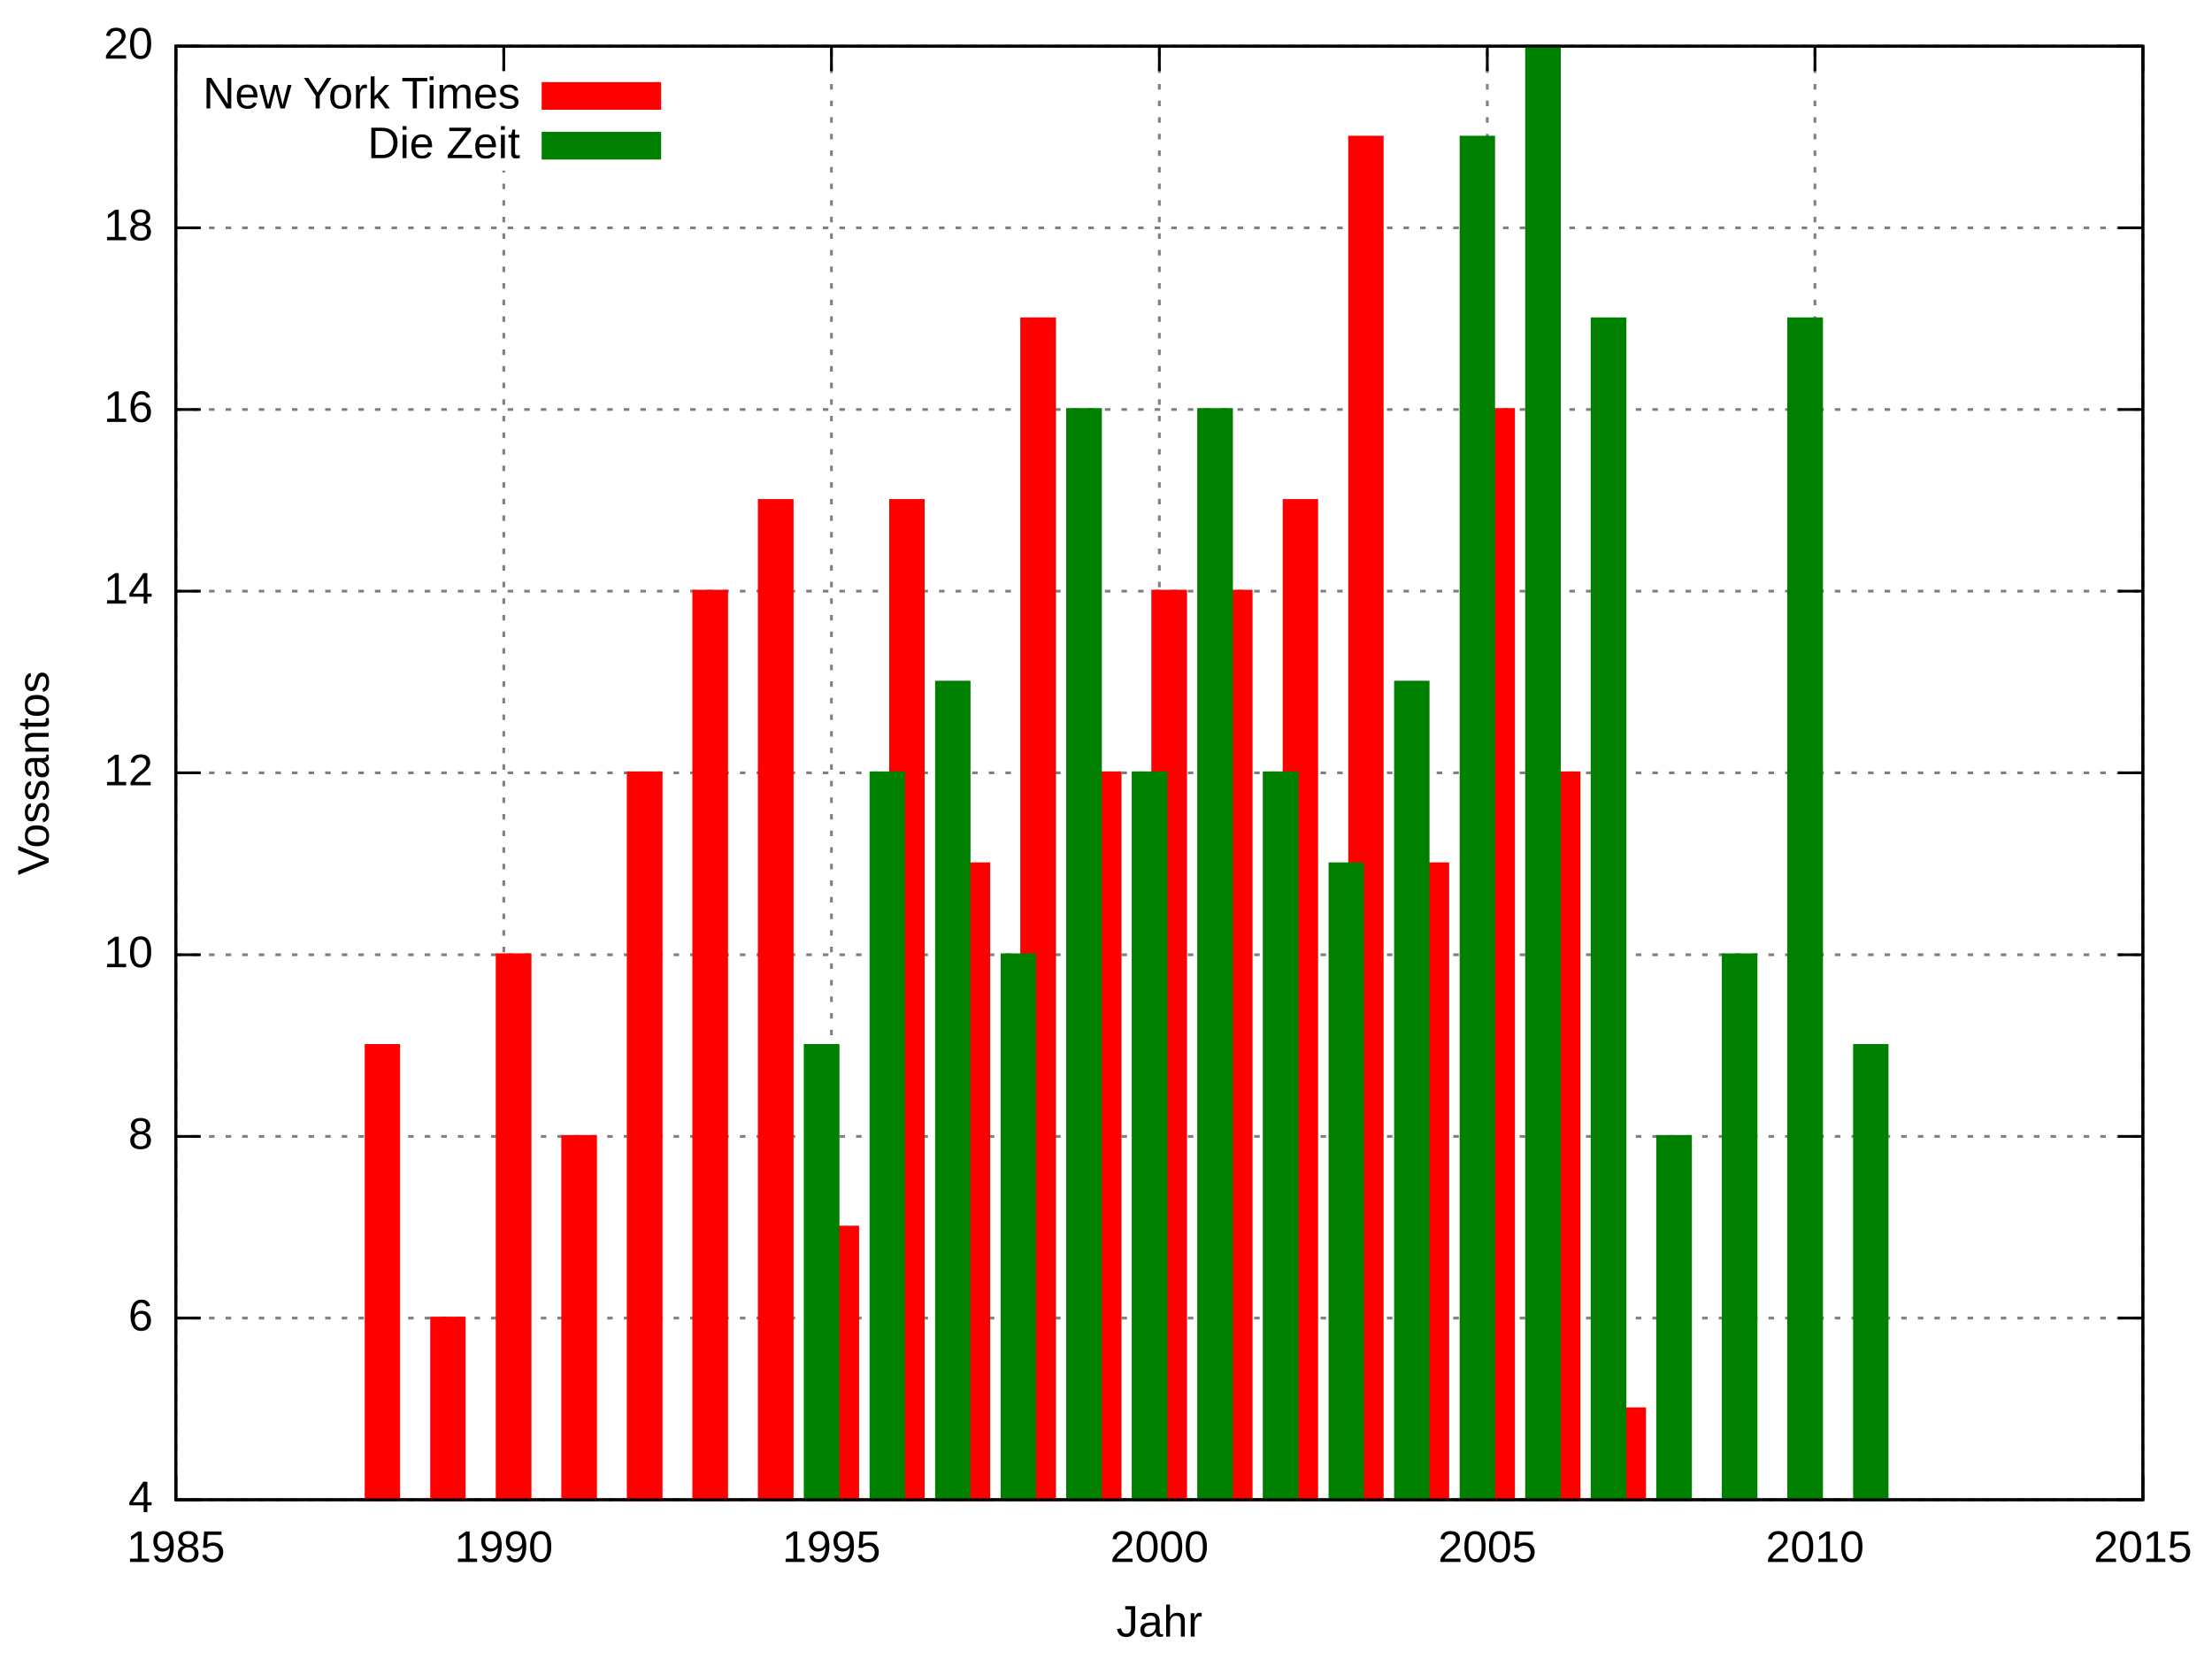
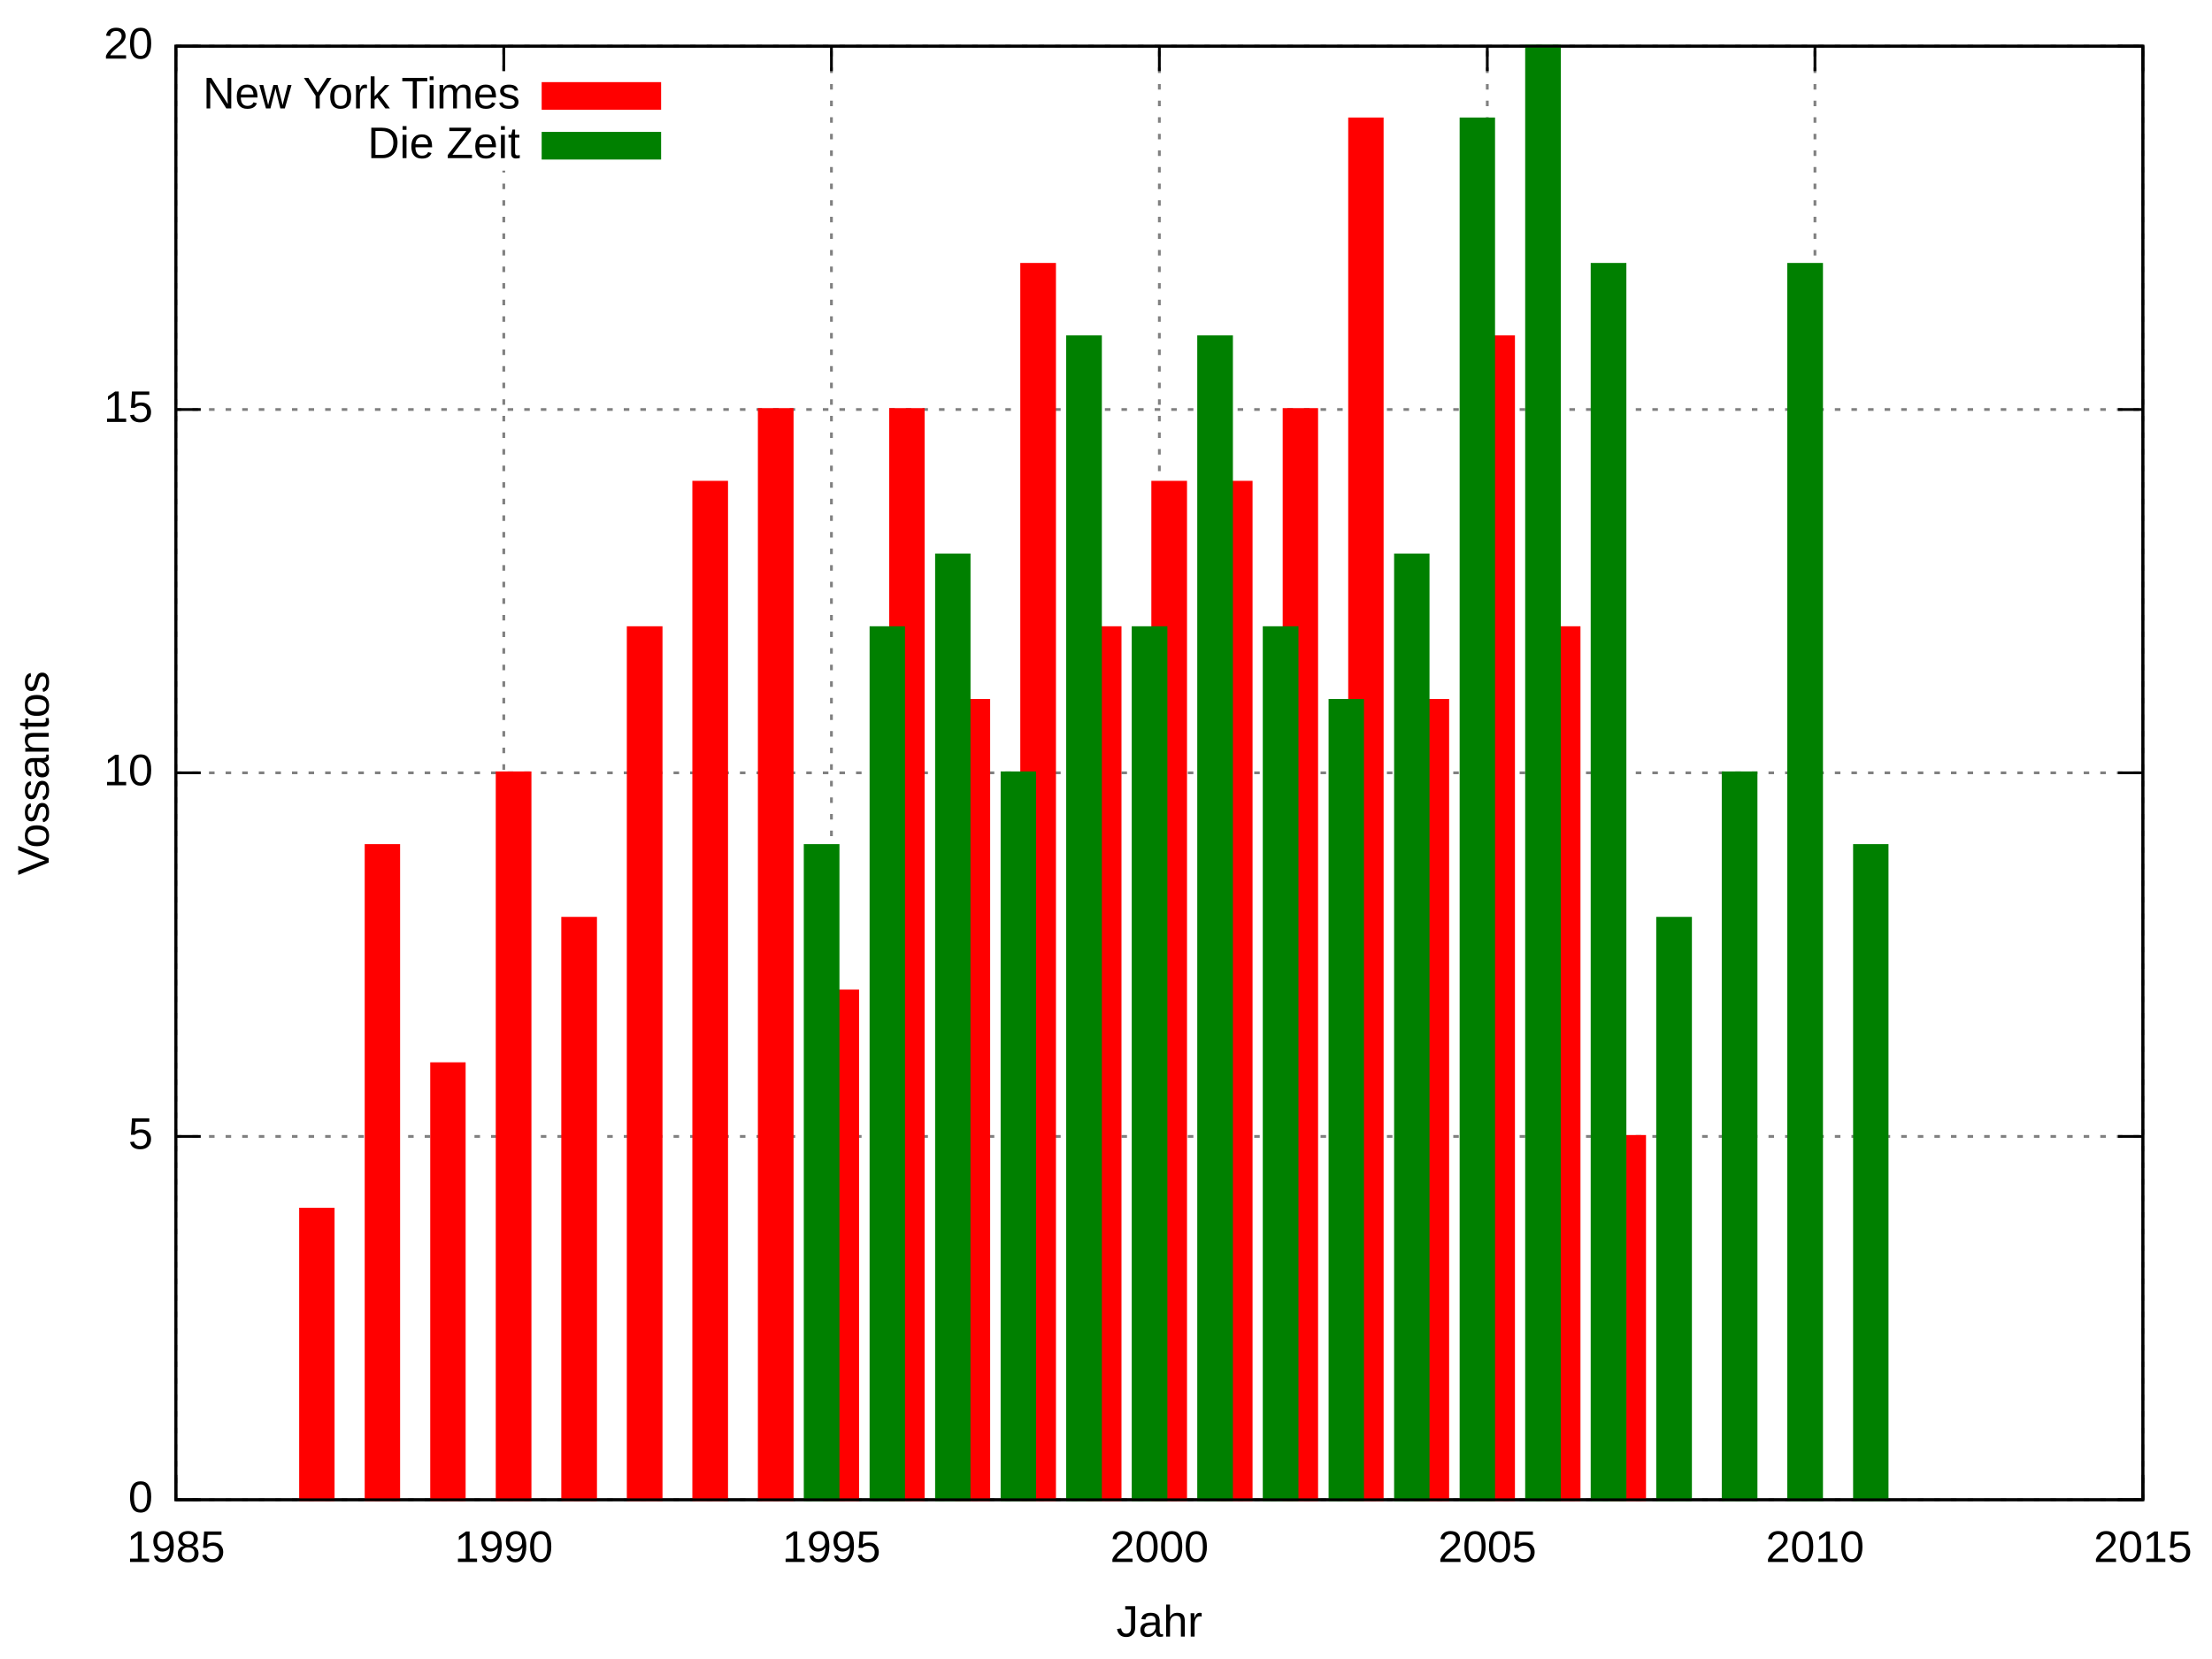
<svg xmlns="http://www.w3.org/2000/svg" xmlns:xlink="http://www.w3.org/1999/xlink" viewBox="0 0 800 600">
  <g id="gnuplot_canvas">
    <rect x="0" y="0" width="800" height="600" fill="none" />
    <defs>
      <circle id="gpDot" r="0.5" stroke-width="0.5" />
      <path id="gpPt0" stroke-width="0.222" stroke="currentColor" d="M-1,0 h2 M0,-1 v2" />
      <path id="gpPt1" stroke-width="0.222" stroke="currentColor" d="M-1,-1 L1,1 M1,-1 L-1,1" />
      <path id="gpPt2" stroke-width="0.222" stroke="currentColor" d="M-1,0 L1,0 M0,-1 L0,1 M-1,-1 L1,1 M-1,1 L1,-1" />
      <rect id="gpPt3" stroke-width="0.222" stroke="currentColor" x="-1" y="-1" width="2" height="2" />
      <rect id="gpPt4" stroke-width="0.222" stroke="currentColor" fill="currentColor" x="-1" y="-1" width="2" height="2" />
      <circle id="gpPt5" stroke-width="0.222" stroke="currentColor" cx="0" cy="0" r="1" />
      <use xlink:href="#gpPt5" id="gpPt6" fill="currentColor" stroke="none" />
      <path id="gpPt7" stroke-width="0.222" stroke="currentColor" d="M0,-1.33 L-1.33,0.67 L1.33,0.67 z" />
      <use xlink:href="#gpPt7" id="gpPt8" fill="currentColor" stroke="none" />
      <use xlink:href="#gpPt7" id="gpPt9" stroke="currentColor" transform="rotate(180)" />
      <use xlink:href="#gpPt9" id="gpPt10" fill="currentColor" stroke="none" />
      <use xlink:href="#gpPt3" id="gpPt11" stroke="currentColor" transform="rotate(45)" />
      <use xlink:href="#gpPt11" id="gpPt12" fill="currentColor" stroke="none" />
      <filter id="greybox" filterUnits="objectBoundingBox" x="0" y="0" height="1" width="1">
        <feFlood flood-color="lightgrey" flood-opacity="1" result="grey" />
        <feComposite in="SourceGraphic" in2="grey" operator="atop" />
      </filter>
    </defs>
    <g style="fill:none; color:white; stroke:currentColor; stroke-width:1.00; stroke-linecap:butt; stroke-linejoin:miter">
</g>
    <g style="fill:none; color:black; stroke:currentColor; stroke-width:1.00; stroke-linecap:butt; stroke-linejoin:miter">
</g>
    <g style="fill:none; color:gray; stroke:currentColor; stroke-width:1.00; stroke-linecap:butt; stroke-linejoin:miter">
      <path stroke="gray" stroke-dasharray=" 2,4" class="gridline" d="M63.6,542.4 L775.0,542.4  " />
    </g>
    <g style="fill:none; color:black; stroke:currentColor; stroke-width:1.00; stroke-linecap:butt; stroke-linejoin:miter">
      <path stroke="black" d="M63.6,542.4 L72.6,542.4 M775.0,542.4 L766.0,542.4  " />
      <g transform="translate(55.3,546.9)" style="stroke:none; fill:black; font-family:Arial; font-size:12.00pt; text-anchor:end">
        <text>
-           <tspan> 4</tspan>
-         </text>
-       </g>
-     </g>
-     <g style="fill:none; color:gray; stroke:currentColor; stroke-width:1.00; stroke-linecap:butt; stroke-linejoin:miter">
-       <path stroke="gray" stroke-dasharray=" 2,4" class="gridline" d="M63.6,476.7 L775.0,476.7  " />
-     </g>
-     <g style="fill:none; color:black; stroke:currentColor; stroke-width:1.00; stroke-linecap:butt; stroke-linejoin:miter">
-       <path stroke="black" d="M63.6,476.7 L72.6,476.7 M775.0,476.7 L766.0,476.7  " />
-       <g transform="translate(55.3,481.2)" style="stroke:none; fill:black; font-family:Arial; font-size:12.00pt; text-anchor:end">
-         <text>
-           <tspan> 6</tspan>
+           <tspan> 0</tspan>
        </text>
      </g>
    </g>
    <g style="fill:none; color:gray; stroke:currentColor; stroke-width:1.00; stroke-linecap:butt; stroke-linejoin:miter">
      <path stroke="gray" stroke-dasharray=" 2,4" class="gridline" d="M63.6,411.0 L775.0,411.0  " />
    </g>
    <g style="fill:none; color:black; stroke:currentColor; stroke-width:1.00; stroke-linecap:butt; stroke-linejoin:miter">
      <path stroke="black" d="M63.6,411.0 L72.6,411.0 M775.0,411.0 L766.0,411.0  " />
      <g transform="translate(55.3,415.5)" style="stroke:none; fill:black; font-family:Arial; font-size:12.00pt; text-anchor:end">
        <text>
-           <tspan> 8</tspan>
-         </text>
-       </g>
-     </g>
-     <g style="fill:none; color:gray; stroke:currentColor; stroke-width:1.00; stroke-linecap:butt; stroke-linejoin:miter">
-       <path stroke="gray" stroke-dasharray=" 2,4" class="gridline" d="M63.6,345.3 L775.0,345.3  " />
-     </g>
-     <g style="fill:none; color:black; stroke:currentColor; stroke-width:1.00; stroke-linecap:butt; stroke-linejoin:miter">
-       <path stroke="black" d="M63.6,345.3 L72.6,345.3 M775.0,345.3 L766.0,345.3  " />
-       <g transform="translate(55.3,349.8)" style="stroke:none; fill:black; font-family:Arial; font-size:12.00pt; text-anchor:end">
-         <text>
-           <tspan> 10</tspan>
+           <tspan> 5</tspan>
        </text>
      </g>
    </g>
    <g style="fill:none; color:gray; stroke:currentColor; stroke-width:1.00; stroke-linecap:butt; stroke-linejoin:miter">
      <path stroke="gray" stroke-dasharray=" 2,4" class="gridline" d="M63.6,279.5 L775.0,279.5  " />
    </g>
    <g style="fill:none; color:black; stroke:currentColor; stroke-width:1.00; stroke-linecap:butt; stroke-linejoin:miter">
      <path stroke="black" d="M63.6,279.5 L72.6,279.5 M775.0,279.5 L766.0,279.5  " />
      <g transform="translate(55.3,284.0)" style="stroke:none; fill:black; font-family:Arial; font-size:12.00pt; text-anchor:end">
        <text>
-           <tspan> 12</tspan>
-         </text>
-       </g>
-     </g>
-     <g style="fill:none; color:gray; stroke:currentColor; stroke-width:1.00; stroke-linecap:butt; stroke-linejoin:miter">
-       <path stroke="gray" stroke-dasharray=" 2,4" class="gridline" d="M63.6,213.8 L775.0,213.8  " />
-     </g>
-     <g style="fill:none; color:black; stroke:currentColor; stroke-width:1.00; stroke-linecap:butt; stroke-linejoin:miter">
-       <path stroke="black" d="M63.6,213.8 L72.6,213.8 M775.0,213.8 L766.0,213.8  " />
-       <g transform="translate(55.3,218.3)" style="stroke:none; fill:black; font-family:Arial; font-size:12.00pt; text-anchor:end">
-         <text>
-           <tspan> 14</tspan>
+           <tspan> 10</tspan>
        </text>
      </g>
    </g>
    <g style="fill:none; color:gray; stroke:currentColor; stroke-width:1.00; stroke-linecap:butt; stroke-linejoin:miter">
      <path stroke="gray" stroke-dasharray=" 2,4" class="gridline" d="M63.6,148.1 L775.0,148.1  " />
    </g>
    <g style="fill:none; color:black; stroke:currentColor; stroke-width:1.00; stroke-linecap:butt; stroke-linejoin:miter">
      <path stroke="black" d="M63.6,148.1 L72.6,148.1 M775.0,148.1 L766.0,148.1  " />
      <g transform="translate(55.3,152.6)" style="stroke:none; fill:black; font-family:Arial; font-size:12.00pt; text-anchor:end">
        <text>
-           <tspan> 16</tspan>
-         </text>
-       </g>
-     </g>
-     <g style="fill:none; color:gray; stroke:currentColor; stroke-width:1.00; stroke-linecap:butt; stroke-linejoin:miter">
-       <path stroke="gray" stroke-dasharray=" 2,4" class="gridline" d="M63.6,82.4 L775.0,82.4  " />
-     </g>
-     <g style="fill:none; color:black; stroke:currentColor; stroke-width:1.00; stroke-linecap:butt; stroke-linejoin:miter">
-       <path stroke="black" d="M63.6,82.4 L72.6,82.4 M775.0,82.4 L766.0,82.4  " />
-       <g transform="translate(55.3,86.9)" style="stroke:none; fill:black; font-family:Arial; font-size:12.00pt; text-anchor:end">
-         <text>
-           <tspan> 18</tspan>
+           <tspan> 15</tspan>
        </text>
      </g>
    </g>
    <g style="fill:none; color:gray; stroke:currentColor; stroke-width:1.00; stroke-linecap:butt; stroke-linejoin:miter">
      <path stroke="gray" stroke-dasharray=" 2,4" class="gridline" d="M63.6,16.7 L775.0,16.7  " />
    </g>
    <g style="fill:none; color:black; stroke:currentColor; stroke-width:1.00; stroke-linecap:butt; stroke-linejoin:miter">
      <path stroke="black" d="M63.6,16.7 L72.6,16.7 M775.0,16.7 L766.0,16.7  " />
      <g transform="translate(55.3,21.2)" style="stroke:none; fill:black; font-family:Arial; font-size:12.00pt; text-anchor:end">
        <text>
          <tspan> 20</tspan>
        </text>
      </g>
    </g>
    <g style="fill:none; color:gray; stroke:currentColor; stroke-width:1.00; stroke-linecap:butt; stroke-linejoin:miter">
      <path stroke="gray" stroke-dasharray=" 2,4" class="gridline" d="M63.6,542.4 L63.6,16.7  " />
    </g>
    <g style="fill:none; color:black; stroke:currentColor; stroke-width:1.00; stroke-linecap:butt; stroke-linejoin:miter">
      <path stroke="black" d="M63.6,542.4 L63.6,533.4 M63.6,16.7 L63.6,25.7  " />
      <g transform="translate(63.6,564.9)" style="stroke:none; fill:black; font-family:Arial; font-size:12.00pt; text-anchor:middle">
        <text>
          <tspan> 1985</tspan>
        </text>
      </g>
    </g>
    <g style="fill:none; color:gray; stroke:currentColor; stroke-width:1.00; stroke-linecap:butt; stroke-linejoin:miter">
      <path stroke="gray" stroke-dasharray=" 2,4" class="gridline" d="M182.2,542.4 L182.2,61.7 M182.2,25.7 L182.2,16.7  " />
    </g>
    <g style="fill:none; color:black; stroke:currentColor; stroke-width:1.00; stroke-linecap:butt; stroke-linejoin:miter">
      <path stroke="black" d="M182.2,542.4 L182.2,533.4 M182.2,16.7 L182.2,25.7  " />
      <g transform="translate(182.2,564.9)" style="stroke:none; fill:black; font-family:Arial; font-size:12.00pt; text-anchor:middle">
        <text>
          <tspan> 1990</tspan>
        </text>
      </g>
    </g>
    <g style="fill:none; color:gray; stroke:currentColor; stroke-width:1.00; stroke-linecap:butt; stroke-linejoin:miter">
      <path stroke="gray" stroke-dasharray=" 2,4" class="gridline" d="M300.7,542.4 L300.7,16.7  " />
    </g>
    <g style="fill:none; color:black; stroke:currentColor; stroke-width:1.00; stroke-linecap:butt; stroke-linejoin:miter">
      <path stroke="black" d="M300.7,542.4 L300.7,533.4 M300.7,16.7 L300.7,25.7  " />
      <g transform="translate(300.7,564.9)" style="stroke:none; fill:black; font-family:Arial; font-size:12.00pt; text-anchor:middle">
        <text>
          <tspan> 1995</tspan>
        </text>
      </g>
    </g>
    <g style="fill:none; color:gray; stroke:currentColor; stroke-width:1.00; stroke-linecap:butt; stroke-linejoin:miter">
      <path stroke="gray" stroke-dasharray=" 2,4" class="gridline" d="M419.3,542.4 L419.3,16.7  " />
    </g>
    <g style="fill:none; color:black; stroke:currentColor; stroke-width:1.00; stroke-linecap:butt; stroke-linejoin:miter">
      <path stroke="black" d="M419.3,542.4 L419.3,533.4 M419.3,16.7 L419.3,25.7  " />
      <g transform="translate(419.3,564.9)" style="stroke:none; fill:black; font-family:Arial; font-size:12.00pt; text-anchor:middle">
        <text>
          <tspan> 2000</tspan>
        </text>
      </g>
    </g>
    <g style="fill:none; color:gray; stroke:currentColor; stroke-width:1.00; stroke-linecap:butt; stroke-linejoin:miter">
      <path stroke="gray" stroke-dasharray=" 2,4" class="gridline" d="M537.9,542.4 L537.9,16.7  " />
    </g>
    <g style="fill:none; color:black; stroke:currentColor; stroke-width:1.00; stroke-linecap:butt; stroke-linejoin:miter">
      <path stroke="black" d="M537.9,542.4 L537.9,533.4 M537.9,16.7 L537.9,25.7  " />
      <g transform="translate(537.9,564.9)" style="stroke:none; fill:black; font-family:Arial; font-size:12.00pt; text-anchor:middle">
        <text>
          <tspan> 2005</tspan>
        </text>
      </g>
    </g>
    <g style="fill:none; color:gray; stroke:currentColor; stroke-width:1.00; stroke-linecap:butt; stroke-linejoin:miter">
      <path stroke="gray" stroke-dasharray=" 2,4" class="gridline" d="M656.4,542.4 L656.4,16.7  " />
    </g>
    <g style="fill:none; color:black; stroke:currentColor; stroke-width:1.00; stroke-linecap:butt; stroke-linejoin:miter">
      <path stroke="black" d="M656.4,542.4 L656.4,533.4 M656.4,16.7 L656.4,25.7  " />
      <g transform="translate(656.4,564.9)" style="stroke:none; fill:black; font-family:Arial; font-size:12.00pt; text-anchor:middle">
        <text>
          <tspan> 2010</tspan>
        </text>
      </g>
    </g>
    <g style="fill:none; color:gray; stroke:currentColor; stroke-width:1.00; stroke-linecap:butt; stroke-linejoin:miter">
      <path stroke="gray" stroke-dasharray=" 2,4" class="gridline" d="M775.0,542.4 L775.0,16.7  " />
    </g>
    <g style="fill:none; color:black; stroke:currentColor; stroke-width:1.00; stroke-linecap:butt; stroke-linejoin:miter">
      <path stroke="black" d="M775.0,542.4 L775.0,533.4 M775.0,16.7 L775.0,25.7  " />
      <g transform="translate(775.0,564.9)" style="stroke:none; fill:black; font-family:Arial; font-size:12.00pt; text-anchor:middle">
        <text>
          <tspan> 2015</tspan>
        </text>
      </g>
      <path stroke="black" d="M63.6,16.7 L63.6,542.4 L775.0,542.4 L775.0,16.7 L63.6,16.7 Z  " />
      <g transform="translate(17.6,279.6) rotate(270)" style="stroke:none; fill:black; font-family:Arial; font-size:12.00pt; text-anchor:middle">
        <text>
          <tspan>Vossantos</tspan>
        </text>
      </g>
      <g transform="translate(419.3,591.9)" style="stroke:none; fill:black; font-family:Arial; font-size:12.00pt; text-anchor:middle">
        <text>
          <tspan>Jahr</tspan>
        </text>
      </g>
    </g>
    <g id="gnuplot_plot_1">
      <g style="fill:none; color:red; stroke:currentColor; stroke-width:1.00; stroke-linecap:butt; stroke-linejoin:miter">
        <g transform="translate(188.1,39.2)" style="stroke:none; fill:black; font-family:Arial; font-size:12.00pt; text-anchor:end">
          <text>
            <tspan>New York Times</tspan>
          </text>
        </g>
        <g style="stroke:none; shape-rendering:crispEdges">
          <polygon fill="currentColor" points="196.4,39.2 238.6,39.2 238.6,30.2 196.4,30.2 " />
        </g>
        <path d="M196.4,39.2 L238.6,39.2 L238.6,30.2 L196.4,30.2 L196.4,39.2 Z  " />
        <g style="stroke:none; shape-rendering:crispEdges">
-           <polygon fill="currentColor" points="132.4,542.4 144.3,542.4 144.3,378.0 132.4,378.0 " />
-         </g>
-         <path d="M132.4,542.4 L132.4,378.1 L144.2,378.1 L144.2,542.4 L132.4,542.4 Z  " />
-         <g style="stroke:none; shape-rendering:crispEdges">
-           <polygon fill="currentColor" points="156.1,542.4 168.0,542.4 168.0,476.6 156.1,476.6 " />
-         </g>
-         <path d="M156.1,542.4 L156.1,476.7 L167.9,476.7 L167.9,542.4 L156.1,542.4 Z  " />
-         <g style="stroke:none; shape-rendering:crispEdges">
-           <polygon fill="currentColor" points="179.8,542.4 191.8,542.4 191.8,345.2 179.8,345.2 " />
-         </g>
-         <path d="M179.8,542.4 L179.8,345.3 L191.7,345.3 L191.7,542.4 L179.8,542.4 Z  " />
-         <g style="stroke:none; shape-rendering:crispEdges">
-           <polygon fill="currentColor" points="203.5,542.4 215.5,542.4 215.5,410.9 203.5,410.9 " />
-         </g>
-         <path d="M203.5,542.4 L203.5,411.0 L215.4,411.0 L215.4,542.4 L203.5,542.4 Z  " />
-         <g style="stroke:none; shape-rendering:crispEdges">
-           <polygon fill="currentColor" points="227.2,542.4 239.2,542.4 239.2,279.4 227.2,279.4 " />
-         </g>
-         <path d="M227.2,542.4 L227.2,279.5 L239.1,279.5 L239.1,542.4 L227.2,542.4 Z  " />
-         <g style="stroke:none; shape-rendering:crispEdges">
-           <polygon fill="currentColor" points="250.9,542.4 262.9,542.4 262.9,213.7 250.9,213.7 " />
-         </g>
-         <path d="M250.9,542.4 L250.9,213.8 L262.8,213.8 L262.8,542.4 L250.9,542.4 Z  " />
-         <g style="stroke:none; shape-rendering:crispEdges">
-           <polygon fill="currentColor" points="274.6,542.4 286.6,542.4 286.6,180.9 274.6,180.9 " />
-         </g>
-         <path d="M274.6,542.4 L274.6,181.0 L286.5,181.0 L286.5,542.4 L274.6,542.4 Z  " />
-         <g style="stroke:none; shape-rendering:crispEdges">
-           <polygon fill="currentColor" points="298.4,542.4 310.3,542.4 310.3,443.7 298.4,443.7 " />
-         </g>
-         <path d="M298.4,542.4 L298.4,443.8 L310.2,443.8 L310.2,542.4 L298.4,542.4 Z  " />
-         <g style="stroke:none; shape-rendering:crispEdges">
-           <polygon fill="currentColor" points="322.1,542.4 334.0,542.4 334.0,180.9 322.1,180.9 " />
-         </g>
-         <path d="M322.1,542.4 L322.1,181.0 L333.9,181.0 L333.9,542.4 L322.1,542.4 Z  " />
-         <g style="stroke:none; shape-rendering:crispEdges">
-           <polygon fill="currentColor" points="345.8,542.4 357.7,542.4 357.7,312.3 345.8,312.3 " />
-         </g>
-         <path d="M345.8,542.4 L345.8,312.4 L357.6,312.4 L357.6,542.4 L345.8,542.4 Z  " />
-         <g style="stroke:none; shape-rendering:crispEdges">
-           <polygon fill="currentColor" points="369.5,542.4 381.5,542.4 381.5,115.2 369.5,115.2 " />
-         </g>
-         <path d="M369.5,542.4 L369.5,115.3 L381.4,115.3 L381.4,542.4 L369.5,542.4 Z  " />
-         <g style="stroke:none; shape-rendering:crispEdges">
-           <polygon fill="currentColor" points="393.2,542.4 405.2,542.4 405.2,279.4 393.2,279.4 " />
-         </g>
-         <path d="M393.2,542.4 L393.2,279.5 L405.1,279.5 L405.1,542.4 L393.2,542.4 Z  " />
-         <g style="stroke:none; shape-rendering:crispEdges">
-           <polygon fill="currentColor" points="416.9,542.4 428.9,542.4 428.9,213.7 416.9,213.7 " />
-         </g>
-         <path d="M416.9,542.4 L416.9,213.8 L428.8,213.8 L428.8,542.4 L416.9,542.4 Z  " />
-         <g style="stroke:none; shape-rendering:crispEdges">
-           <polygon fill="currentColor" points="440.6,542.4 452.6,542.4 452.6,213.7 440.6,213.7 " />
-         </g>
-         <path d="M440.6,542.4 L440.6,213.8 L452.5,213.8 L452.5,542.4 L440.6,542.4 Z  " />
-         <g style="stroke:none; shape-rendering:crispEdges">
-           <polygon fill="currentColor" points="464.4,542.4 476.3,542.4 476.3,180.9 464.4,180.9 " />
-         </g>
-         <path d="M464.4,542.4 L464.4,181.0 L476.2,181.0 L476.2,542.4 L464.4,542.4 Z  " />
-         <g style="stroke:none; shape-rendering:crispEdges">
-           <polygon fill="currentColor" points="488.1,542.4 500.0,542.4 500.0,49.5 488.1,49.5 " />
-         </g>
-         <path d="M488.1,542.4 L488.1,49.6 L499.9,49.6 L499.9,542.4 L488.1,542.4 Z  " />
-         <g style="stroke:none; shape-rendering:crispEdges">
-           <polygon fill="currentColor" points="511.8,542.4 523.7,542.4 523.7,312.3 511.8,312.3 " />
-         </g>
-         <path d="M511.8,542.4 L511.8,312.4 L523.6,312.4 L523.6,542.4 L511.8,542.4 Z  " />
-         <g style="stroke:none; shape-rendering:crispEdges">
-           <polygon fill="currentColor" points="535.5,542.4 547.5,542.4 547.5,148.0 535.5,148.0 " />
-         </g>
-         <path d="M535.5,542.4 L535.5,148.1 L547.4,148.1 L547.4,542.4 L535.5,542.4 Z  " />
-         <g style="stroke:none; shape-rendering:crispEdges">
-           <polygon fill="currentColor" points="559.2,542.4 571.2,542.4 571.2,279.4 559.2,279.4 " />
-         </g>
-         <path d="M559.2,542.4 L559.2,279.5 L571.1,279.5 L571.1,542.4 L559.2,542.4 Z  " />
-         <g style="stroke:none; shape-rendering:crispEdges">
-           <polygon fill="currentColor" points="582.9,542.4 594.9,542.4 594.9,509.4 582.9,509.4 " />
-         </g>
-         <path d="M582.9,542.4 L582.9,509.5 L594.8,509.5 L594.8,542.4 L582.9,542.4 Z  " />
+           <polygon fill="currentColor" points="108.7,542.4 120.6,542.4 120.6,437.2 108.7,437.2 " />
+         </g>
+         <path d="M108.7,542.4 L108.7,437.3 L120.5,437.3 L120.5,542.4 L108.7,542.4 Z  " />
+         <g style="stroke:none; shape-rendering:crispEdges">
+           <polygon fill="currentColor" points="132.4,542.4 144.3,542.4 144.3,305.7 132.4,305.7 " />
+         </g>
+         <path d="M132.4,542.4 L132.4,305.8 L144.2,305.8 L144.2,542.4 L132.4,542.4 Z  " />
+         <g style="stroke:none; shape-rendering:crispEdges">
+           <polygon fill="currentColor" points="156.1,542.4 168.0,542.4 168.0,384.6 156.1,384.6 " />
+         </g>
+         <path d="M156.1,542.4 L156.1,384.7 L167.9,384.7 L167.9,542.4 L156.1,542.4 Z  " />
+         <g style="stroke:none; shape-rendering:crispEdges">
+           <polygon fill="currentColor" points="179.8,542.4 191.8,542.4 191.8,279.4 179.8,279.4 " />
+         </g>
+         <path d="M179.8,542.4 L179.8,279.5 L191.7,279.5 L191.7,542.4 L179.8,542.4 Z  " />
+         <g style="stroke:none; shape-rendering:crispEdges">
+           <polygon fill="currentColor" points="203.5,542.4 215.5,542.4 215.5,332.0 203.5,332.0 " />
+         </g>
+         <path d="M203.5,542.4 L203.5,332.1 L215.4,332.1 L215.4,542.4 L203.5,542.4 Z  " />
+         <g style="stroke:none; shape-rendering:crispEdges">
+           <polygon fill="currentColor" points="227.2,542.4 239.2,542.4 239.2,226.9 227.2,226.9 " />
+         </g>
+         <path d="M227.2,542.4 L227.2,227.0 L239.1,227.0 L239.1,542.4 L227.2,542.4 Z  " />
+         <g style="stroke:none; shape-rendering:crispEdges">
+           <polygon fill="currentColor" points="250.9,542.4 262.9,542.4 262.9,174.3 250.9,174.3 " />
+         </g>
+         <path d="M250.9,542.4 L250.9,174.4 L262.8,174.4 L262.8,542.4 L250.9,542.4 Z  " />
+         <g style="stroke:none; shape-rendering:crispEdges">
+           <polygon fill="currentColor" points="274.6,542.4 286.6,542.4 286.6,148.0 274.6,148.0 " />
+         </g>
+         <path d="M274.6,542.4 L274.6,148.1 L286.5,148.1 L286.5,542.4 L274.6,542.4 Z  " />
+         <g style="stroke:none; shape-rendering:crispEdges">
+           <polygon fill="currentColor" points="298.4,542.4 310.3,542.4 310.3,358.3 298.4,358.3 " />
+         </g>
+         <path d="M298.4,542.4 L298.4,358.4 L310.2,358.4 L310.2,542.4 L298.4,542.4 Z  " />
+         <g style="stroke:none; shape-rendering:crispEdges">
+           <polygon fill="currentColor" points="322.1,542.4 334.0,542.4 334.0,148.0 322.1,148.0 " />
+         </g>
+         <path d="M322.1,542.4 L322.1,148.1 L333.9,148.1 L333.9,542.4 L322.1,542.4 Z  " />
+         <g style="stroke:none; shape-rendering:crispEdges">
+           <polygon fill="currentColor" points="345.8,542.4 357.7,542.4 357.7,253.2 345.8,253.2 " />
+         </g>
+         <path d="M345.8,542.4 L345.8,253.3 L357.6,253.3 L357.6,542.4 L345.8,542.4 Z  " />
+         <g style="stroke:none; shape-rendering:crispEdges">
+           <polygon fill="currentColor" points="369.5,542.4 381.5,542.4 381.5,95.5 369.5,95.5 " />
+         </g>
+         <path d="M369.5,542.4 L369.5,95.6 L381.4,95.6 L381.4,542.4 L369.5,542.4 Z  " />
+         <g style="stroke:none; shape-rendering:crispEdges">
+           <polygon fill="currentColor" points="393.2,542.4 405.2,542.4 405.2,226.9 393.2,226.9 " />
+         </g>
+         <path d="M393.2,542.4 L393.2,227.0 L405.1,227.0 L405.1,542.4 L393.2,542.4 Z  " />
+         <g style="stroke:none; shape-rendering:crispEdges">
+           <polygon fill="currentColor" points="416.9,542.4 428.9,542.4 428.9,174.3 416.9,174.3 " />
+         </g>
+         <path d="M416.9,542.4 L416.9,174.4 L428.8,174.4 L428.8,542.4 L416.9,542.4 Z  " />
+         <g style="stroke:none; shape-rendering:crispEdges">
+           <polygon fill="currentColor" points="440.6,542.4 452.6,542.4 452.6,174.3 440.6,174.3 " />
+         </g>
+         <path d="M440.6,542.4 L440.6,174.4 L452.5,174.4 L452.5,542.4 L440.6,542.4 Z  " />
+         <g style="stroke:none; shape-rendering:crispEdges">
+           <polygon fill="currentColor" points="464.4,542.4 476.3,542.4 476.3,148.0 464.4,148.0 " />
+         </g>
+         <path d="M464.4,542.4 L464.4,148.1 L476.2,148.1 L476.2,542.4 L464.4,542.4 Z  " />
+         <g style="stroke:none; shape-rendering:crispEdges">
+           <polygon fill="currentColor" points="488.1,542.4 500.0,542.4 500.0,42.9 488.1,42.9 " />
+         </g>
+         <path d="M488.1,542.4 L488.1,43.0 L499.9,43.0 L499.9,542.4 L488.1,542.4 Z  " />
+         <g style="stroke:none; shape-rendering:crispEdges">
+           <polygon fill="currentColor" points="511.8,542.4 523.7,542.4 523.7,253.2 511.8,253.2 " />
+         </g>
+         <path d="M511.8,542.4 L511.8,253.3 L523.6,253.3 L523.6,542.4 L511.8,542.4 Z  " />
+         <g style="stroke:none; shape-rendering:crispEdges">
+           <polygon fill="currentColor" points="535.5,542.4 547.5,542.4 547.5,121.7 535.5,121.7 " />
+         </g>
+         <path d="M535.5,542.4 L535.5,121.8 L547.4,121.8 L547.4,542.4 L535.5,542.4 Z  " />
+         <g style="stroke:none; shape-rendering:crispEdges">
+           <polygon fill="currentColor" points="559.2,542.4 571.2,542.4 571.2,226.9 559.2,226.9 " />
+         </g>
+         <path d="M559.2,542.4 L559.2,227.0 L571.1,227.0 L571.1,542.4 L559.2,542.4 Z  " />
+         <g style="stroke:none; shape-rendering:crispEdges">
+           <polygon fill="currentColor" points="582.9,542.4 594.9,542.4 594.9,410.9 582.9,410.9 " />
+         </g>
+         <path d="M582.9,542.4 L582.9,411.0 L594.8,411.0 L594.8,542.4 L582.9,542.4 Z  " />
      </g>
    </g>
    <g id="gnuplot_plot_2">
      <g style="fill:none; color:green; stroke:currentColor; stroke-width:1.00; stroke-linecap:butt; stroke-linejoin:miter">
        <g transform="translate(188.1,57.2)" style="stroke:none; fill:black; font-family:Arial; font-size:12.00pt; text-anchor:end">
          <text>
            <tspan>Die Zeit</tspan>
          </text>
        </g>
        <g style="stroke:none; shape-rendering:crispEdges">
          <polygon fill="currentColor" points="196.4,57.2 238.6,57.2 238.6,48.2 196.4,48.2 " />
        </g>
        <path d="M196.4,57.2 L238.6,57.2 L238.6,48.2 L196.4,48.2 L196.4,57.2 Z  " />
        <g style="stroke:none; shape-rendering:crispEdges">
-           <polygon fill="currentColor" points="291.2,542.4 303.2,542.4 303.2,378.0 291.2,378.0 " />
-         </g>
-         <path d="M291.2,542.4 L291.2,378.1 L303.1,378.1 L303.1,542.4 L291.2,542.4 Z  " />
-         <g style="stroke:none; shape-rendering:crispEdges">
-           <polygon fill="currentColor" points="315.0,542.4 326.9,542.4 326.9,279.4 315.0,279.4 " />
-         </g>
-         <path d="M315.0,542.4 L315.0,279.5 L326.8,279.5 L326.8,542.4 L315.0,542.4 Z  " />
-         <g style="stroke:none; shape-rendering:crispEdges">
-           <polygon fill="currentColor" points="338.7,542.4 350.6,542.4 350.6,246.6 338.7,246.6 " />
-         </g>
-         <path d="M338.7,542.4 L338.7,246.7 L350.5,246.7 L350.5,542.4 L338.7,542.4 Z  " />
-         <g style="stroke:none; shape-rendering:crispEdges">
-           <polygon fill="currentColor" points="362.4,542.4 374.3,542.4 374.3,345.2 362.4,345.2 " />
-         </g>
-         <path d="M362.4,542.4 L362.4,345.3 L374.2,345.3 L374.2,542.4 L362.4,542.4 Z  " />
-         <g style="stroke:none; shape-rendering:crispEdges">
-           <polygon fill="currentColor" points="386.1,542.4 398.1,542.4 398.1,148.0 386.1,148.0 " />
-         </g>
-         <path d="M386.1,542.4 L386.1,148.1 L398.0,148.1 L398.0,542.4 L386.1,542.4 Z  " />
-         <g style="stroke:none; shape-rendering:crispEdges">
-           <polygon fill="currentColor" points="409.8,542.4 421.8,542.4 421.8,279.4 409.8,279.4 " />
-         </g>
-         <path d="M409.8,542.4 L409.8,279.5 L421.7,279.5 L421.7,542.4 L409.8,542.4 Z  " />
-         <g style="stroke:none; shape-rendering:crispEdges">
-           <polygon fill="currentColor" points="433.5,542.4 445.5,542.4 445.5,148.0 433.5,148.0 " />
-         </g>
-         <path d="M433.5,542.4 L433.5,148.1 L445.4,148.1 L445.4,542.4 L433.5,542.4 Z  " />
-         <g style="stroke:none; shape-rendering:crispEdges">
-           <polygon fill="currentColor" points="457.2,542.4 469.2,542.4 469.2,279.4 457.2,279.4 " />
-         </g>
-         <path d="M457.2,542.4 L457.2,279.5 L469.1,279.5 L469.1,542.4 L457.2,542.4 Z  " />
-         <g style="stroke:none; shape-rendering:crispEdges">
-           <polygon fill="currentColor" points="481.0,542.4 492.9,542.4 492.9,312.3 481.0,312.3 " />
-         </g>
-         <path d="M481.0,542.4 L481.0,312.4 L492.8,312.4 L492.8,542.4 L481.0,542.4 Z  " />
-         <g style="stroke:none; shape-rendering:crispEdges">
-           <polygon fill="currentColor" points="504.7,542.4 516.6,542.4 516.6,246.6 504.7,246.6 " />
-         </g>
-         <path d="M504.7,542.4 L504.7,246.7 L516.5,246.7 L516.5,542.4 L504.7,542.4 Z  " />
-         <g style="stroke:none; shape-rendering:crispEdges">
-           <polygon fill="currentColor" points="528.4,542.4 540.3,542.4 540.3,49.5 528.4,49.5 " />
-         </g>
-         <path d="M528.4,542.4 L528.4,49.6 L540.2,49.6 L540.2,542.4 L528.4,542.4 Z  " />
+           <polygon fill="currentColor" points="291.2,542.4 303.2,542.4 303.2,305.7 291.2,305.7 " />
+         </g>
+         <path d="M291.2,542.4 L291.2,305.8 L303.1,305.8 L303.1,542.4 L291.2,542.4 Z  " />
+         <g style="stroke:none; shape-rendering:crispEdges">
+           <polygon fill="currentColor" points="315.0,542.4 326.9,542.4 326.9,226.9 315.0,226.9 " />
+         </g>
+         <path d="M315.0,542.4 L315.0,227.0 L326.8,227.0 L326.8,542.4 L315.0,542.4 Z  " />
+         <g style="stroke:none; shape-rendering:crispEdges">
+           <polygon fill="currentColor" points="338.7,542.4 350.6,542.4 350.6,200.6 338.7,200.6 " />
+         </g>
+         <path d="M338.7,542.4 L338.7,200.7 L350.5,200.7 L350.5,542.4 L338.7,542.4 Z  " />
+         <g style="stroke:none; shape-rendering:crispEdges">
+           <polygon fill="currentColor" points="362.4,542.4 374.3,542.4 374.3,279.4 362.4,279.4 " />
+         </g>
+         <path d="M362.4,542.4 L362.4,279.5 L374.2,279.5 L374.2,542.4 L362.4,542.4 Z  " />
+         <g style="stroke:none; shape-rendering:crispEdges">
+           <polygon fill="currentColor" points="386.1,542.4 398.1,542.4 398.1,121.7 386.1,121.7 " />
+         </g>
+         <path d="M386.1,542.4 L386.1,121.8 L398.0,121.8 L398.0,542.4 L386.1,542.4 Z  " />
+         <g style="stroke:none; shape-rendering:crispEdges">
+           <polygon fill="currentColor" points="409.8,542.4 421.8,542.4 421.8,226.9 409.8,226.9 " />
+         </g>
+         <path d="M409.8,542.4 L409.8,227.0 L421.7,227.0 L421.7,542.4 L409.8,542.4 Z  " />
+         <g style="stroke:none; shape-rendering:crispEdges">
+           <polygon fill="currentColor" points="433.5,542.4 445.5,542.4 445.5,121.7 433.5,121.7 " />
+         </g>
+         <path d="M433.5,542.4 L433.5,121.8 L445.4,121.8 L445.4,542.4 L433.5,542.4 Z  " />
+         <g style="stroke:none; shape-rendering:crispEdges">
+           <polygon fill="currentColor" points="457.2,542.4 469.2,542.4 469.2,226.9 457.2,226.9 " />
+         </g>
+         <path d="M457.2,542.4 L457.2,227.0 L469.1,227.0 L469.1,542.4 L457.2,542.4 Z  " />
+         <g style="stroke:none; shape-rendering:crispEdges">
+           <polygon fill="currentColor" points="481.0,542.4 492.9,542.4 492.9,253.2 481.0,253.2 " />
+         </g>
+         <path d="M481.0,542.4 L481.0,253.3 L492.8,253.3 L492.8,542.4 L481.0,542.4 Z  " />
+         <g style="stroke:none; shape-rendering:crispEdges">
+           <polygon fill="currentColor" points="504.7,542.4 516.6,542.4 516.6,200.6 504.7,200.6 " />
+         </g>
+         <path d="M504.7,542.4 L504.7,200.7 L516.5,200.7 L516.5,542.4 L504.7,542.4 Z  " />
+         <g style="stroke:none; shape-rendering:crispEdges">
+           <polygon fill="currentColor" points="528.4,542.4 540.3,542.4 540.3,42.9 528.4,42.9 " />
+         </g>
+         <path d="M528.4,542.4 L528.4,43.0 L540.2,43.0 L540.2,542.4 L528.4,542.4 Z  " />
        <g style="stroke:none; shape-rendering:crispEdges">
          <polygon fill="currentColor" points="552.1,542.4 564.1,542.4 564.1,16.6 552.1,16.6 " />
        </g>
        <path d="M552.1,542.4 L552.1,16.7 L564.0,16.7 L564.0,542.4 L552.1,542.4 Z  " />
        <g style="stroke:none; shape-rendering:crispEdges">
-           <polygon fill="currentColor" points="575.8,542.4 587.8,542.4 587.8,115.2 575.8,115.2 " />
-         </g>
-         <path d="M575.8,542.4 L575.8,115.3 L587.7,115.3 L587.7,542.4 L575.8,542.4 Z  " />
-         <g style="stroke:none; shape-rendering:crispEdges">
-           <polygon fill="currentColor" points="599.5,542.4 611.5,542.4 611.5,410.9 599.5,410.9 " />
-         </g>
-         <path d="M599.5,542.4 L599.5,411.0 L611.4,411.0 L611.4,542.4 L599.5,542.4 Z  " />
-         <g style="stroke:none; shape-rendering:crispEdges">
-           <polygon fill="currentColor" points="623.2,542.4 635.2,542.4 635.2,345.2 623.2,345.2 " />
-         </g>
-         <path d="M623.2,542.4 L623.2,345.3 L635.1,345.3 L635.1,542.4 L623.2,542.4 Z  " />
-         <g style="stroke:none; shape-rendering:crispEdges">
-           <polygon fill="currentColor" points="646.9,542.4 658.9,542.4 658.9,115.2 646.9,115.2 " />
-         </g>
-         <path d="M646.9,542.4 L646.9,115.3 L658.8,115.3 L658.8,542.4 L646.9,542.4 Z  " />
-         <g style="stroke:none; shape-rendering:crispEdges">
-           <polygon fill="currentColor" points="670.7,542.4 682.6,542.4 682.6,378.0 670.7,378.0 " />
-         </g>
-         <path d="M670.7,542.4 L670.7,378.1 L682.5,378.1 L682.5,542.4 L670.7,542.4 Z  " />
+           <polygon fill="currentColor" points="575.8,542.4 587.8,542.4 587.8,95.5 575.8,95.5 " />
+         </g>
+         <path d="M575.8,542.4 L575.8,95.6 L587.7,95.6 L587.7,542.4 L575.8,542.4 Z  " />
+         <g style="stroke:none; shape-rendering:crispEdges">
+           <polygon fill="currentColor" points="599.5,542.4 611.5,542.4 611.5,332.0 599.5,332.0 " />
+         </g>
+         <path d="M599.5,542.4 L599.5,332.1 L611.4,332.1 L611.4,542.4 L599.5,542.4 Z  " />
+         <g style="stroke:none; shape-rendering:crispEdges">
+           <polygon fill="currentColor" points="623.2,542.4 635.2,542.4 635.2,279.4 623.2,279.4 " />
+         </g>
+         <path d="M623.2,542.4 L623.2,279.5 L635.1,279.5 L635.1,542.4 L623.2,542.4 Z  " />
+         <g style="stroke:none; shape-rendering:crispEdges">
+           <polygon fill="currentColor" points="646.9,542.4 658.9,542.4 658.9,95.5 646.9,95.5 " />
+         </g>
+         <path d="M646.9,542.4 L646.9,95.6 L658.8,95.6 L658.8,542.4 L646.9,542.4 Z  " />
+         <g style="stroke:none; shape-rendering:crispEdges">
+           <polygon fill="currentColor" points="670.7,542.4 682.6,542.4 682.6,305.7 670.7,305.7 " />
+         </g>
+         <path d="M670.7,542.4 L670.7,305.8 L682.5,305.8 L682.5,542.4 L670.7,542.4 Z  " />
      </g>
    </g>
    <g style="fill:none; color:black; stroke:currentColor; stroke-width:1.00; stroke-linecap:butt; stroke-linejoin:miter">
      <path stroke="black" d="M63.6,16.7 L63.6,542.4 L775.0,542.4 L775.0,16.7 L63.6,16.7 Z  " />
    </g>
  </g>
</svg>
